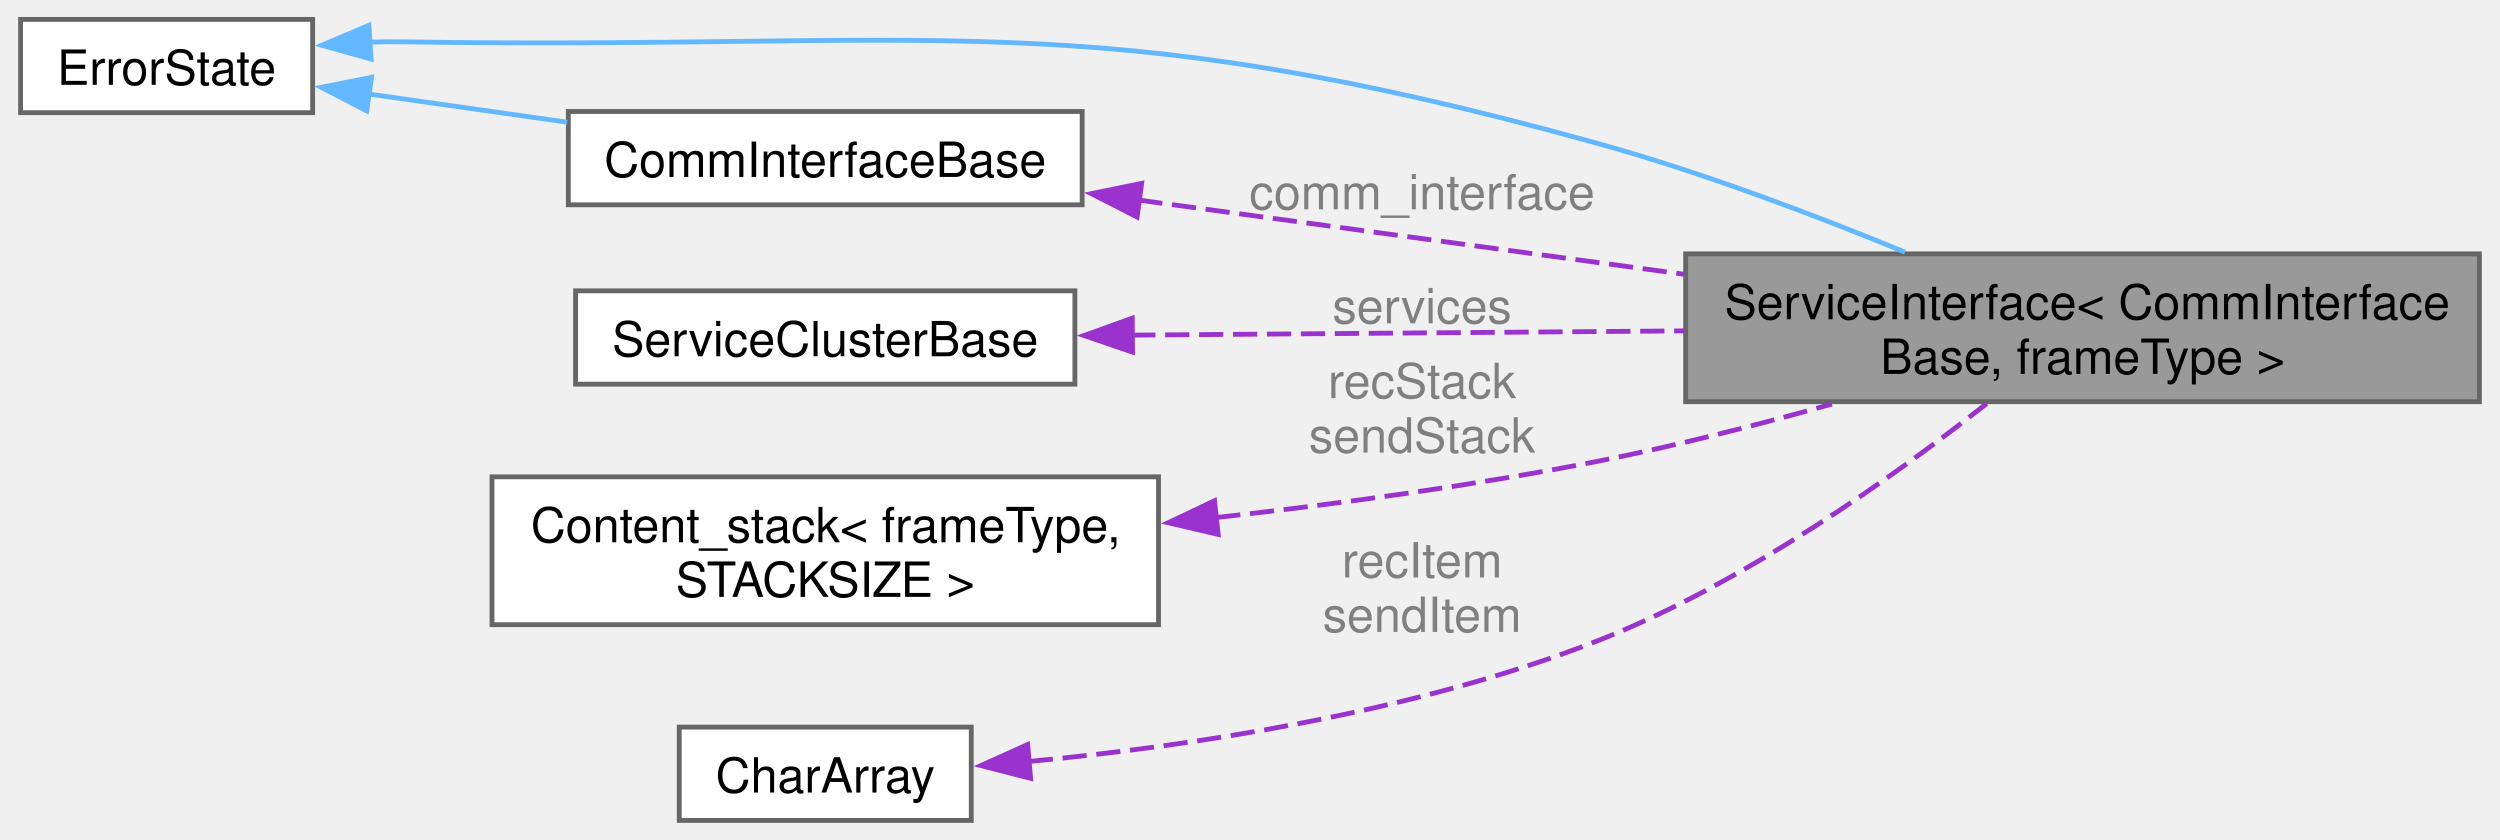
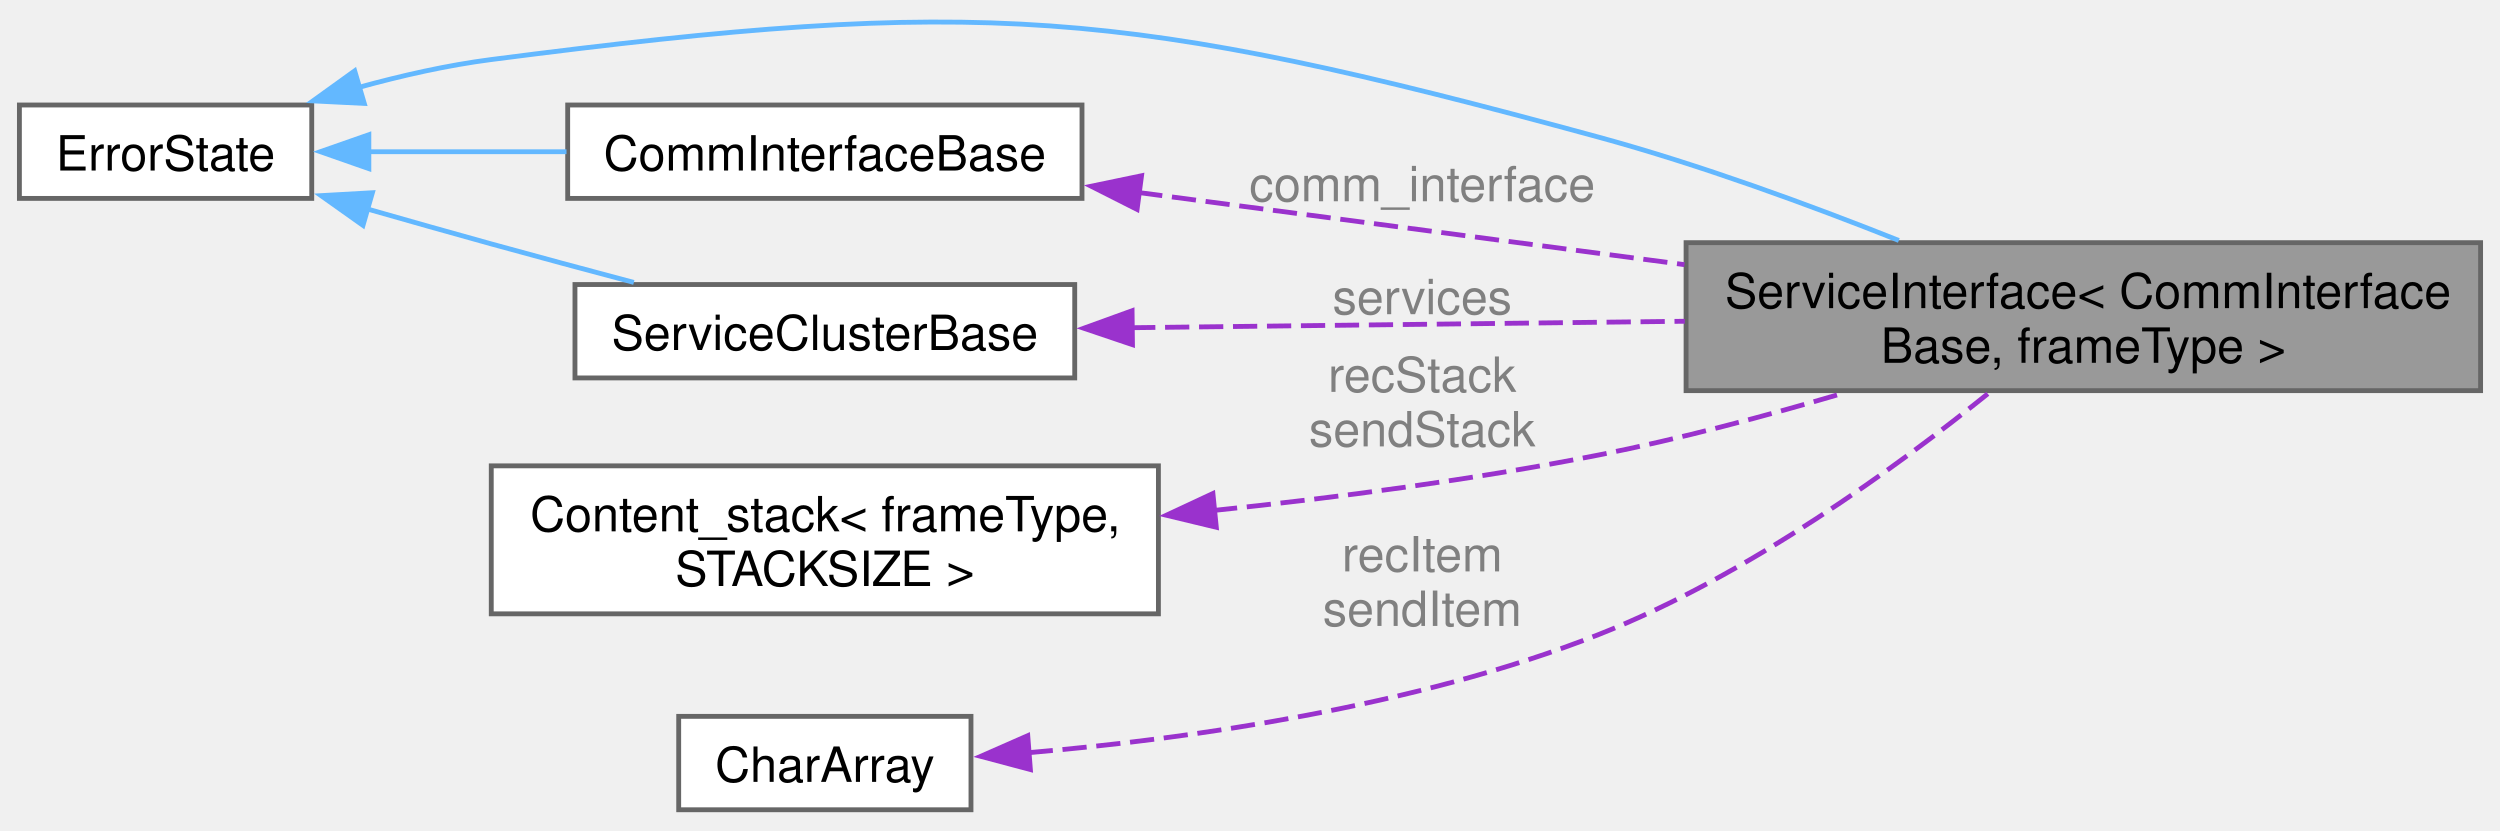
- <svg xmlns="http://www.w3.org/2000/svg" xmlns:xlink="http://www.w3.org/1999/xlink" width="515pt" height="173pt" viewBox="0.00 0.00 515.25 173.25">
-   <g id="graph0" class="graph" transform="scale(1 1) rotate(0) translate(4 169.25)">
+ <svg xmlns="http://www.w3.org/2000/svg" xmlns:xlink="http://www.w3.org/1999/xlink" width="515pt" height="171pt" viewBox="0.00 0.00 515.25 170.70">
+   <g id="graph0" class="graph" transform="scale(1 1) rotate(0) translate(4 166.7)">
    <g id="Node000001" class="node">
      <g id="a_Node000001">
        <a xlink:title="Template for generic Service-Interface Defines the handling of incoming frames from CommInterface to ...">
          <polygon fill="#999999" stroke="#666666" points="507.25,-116.88 343.5,-116.88 343.5,-86.38 507.25,-86.38 507.25,-116.88" />
          <text text-anchor="start" x="351.5" y="-103.38" font-family="Helvetica,sans-Serif" font-size="10.00">ServiceInterface&lt; CommInterface</text>
          <text text-anchor="middle" x="425.38" y="-92.12" font-family="Helvetica,sans-Serif" font-size="10.00">Base, frameType &gt;</text>
        </a>
      </g>
    </g>
    <g id="Node000002" class="node">
      <g id="a_Node000002">
        <a xlink:href="class_error_state.html" target="_top" xlink:title="A class to manage and track error states using error codes.">
-           <polygon fill="white" stroke="#666666" points="60.25,-165.25 0,-165.25 0,-146 60.25,-146 60.25,-165.25" />
-           <text text-anchor="middle" x="30.12" y="-151.75" font-family="Helvetica,sans-Serif" font-size="10.00">ErrorState</text>
+           <polygon fill="white" stroke="#666666" points="60.25,-145.25 0,-145.25 0,-126 60.25,-126 60.25,-145.25" />
+           <text text-anchor="middle" x="30.12" y="-131.75" font-family="Helvetica,sans-Serif" font-size="10.00">ErrorState</text>
        </a>
      </g>
    </g>
    <g id="edge1_Node000001_Node000002" class="edge">
      <g id="a_edge1_Node000001_Node000002">
        <a xlink:title=" ">
-           <path fill="none" stroke="#63b8ff" d="M72.02,-160.55C74.46,-160.63 76.89,-160.66 79.25,-160.62 189.08,-158.86 219.66,-169 325.5,-139.62 346.94,-133.67 370.2,-124.86 388.77,-117.22" />
-           <polygon fill="#63b8ff" stroke="#63b8ff" points="72.31,-157.06 62.11,-159.91 71.86,-164.04 72.31,-157.06" />
+           <path fill="none" stroke="#63b8ff" d="M69.9,-148.87C78.78,-151.32 88.25,-153.46 97.25,-154.62 198.1,-167.67 227.39,-165.39 325.5,-138.62 346.37,-132.93 369,-124.63 387.35,-117.33" />
+           <polygon fill="#63b8ff" stroke="#63b8ff" points="71.08,-145.57 60.5,-146.1 69.1,-152.29 71.08,-145.57" />
        </a>
      </g>
    </g>
    <g id="Node000003" class="node">
      <g id="a_Node000003">
        <a xlink:href="class_comm_interface_base.html" target="_top" xlink:title="Communcation-Interface-Base-Class of the CommInterface template specifies a standardized interface to...">
-           <polygon fill="white" stroke="#666666" points="219,-146.25 113,-146.25 113,-127 219,-127 219,-146.25" />
-           <text text-anchor="middle" x="166" y="-132.75" font-family="Helvetica,sans-Serif" font-size="10.00">CommInterfaceBase</text>
+           <polygon fill="white" stroke="#666666" points="219,-145.25 113,-145.25 113,-126 219,-126 219,-145.25" />
+           <text text-anchor="middle" x="166" y="-131.75" font-family="Helvetica,sans-Serif" font-size="10.00">CommInterfaceBase</text>
        </a>
      </g>
    </g>
    <g id="edge3_Node000003_Node000002" class="edge">
      <g id="a_edge3_Node000003_Node000002">
        <a xlink:title=" ">
-           <path fill="none" stroke="#63b8ff" d="M71.84,-149.85C84.74,-148.02 99.18,-145.97 112.76,-144.04" />
-           <polygon fill="#63b8ff" stroke="#63b8ff" points="71.41,-146.37 62,-151.24 72.4,-153.3 71.41,-146.37" />
+           <path fill="none" stroke="#63b8ff" d="M71.84,-135.62C84.74,-135.62 99.18,-135.62 112.76,-135.62" />
+           <polygon fill="#63b8ff" stroke="#63b8ff" points="72.02,-132.13 62.02,-135.63 72.02,-139.13 72.02,-132.13" />
+         </a>
+       </g>
+     </g>
+     <g id="Node000004" class="node">
+       <g id="a_Node000004">
+         <a xlink:href="class_service_cluster_base.html" target="_top" xlink:title="ServiceCluster-base-class to add class-functions to vtable.">
+           <polygon fill="white" stroke="#666666" points="217.5,-108.25 114.5,-108.25 114.5,-89 217.5,-89 217.5,-108.25" />
+           <text text-anchor="middle" x="166" y="-94.75" font-family="Helvetica,sans-Serif" font-size="10.00">ServiceClusterBase</text>
+         </a>
+       </g>
+     </g>
+     <g id="edge5_Node000004_Node000002" class="edge">
+       <g id="a_edge5_Node000004_Node000002">
+         <a xlink:title=" ">
+           <path fill="none" stroke="#63b8ff" d="M71.54,-123.87C80.03,-121.44 88.92,-118.93 97.25,-116.62 106.75,-114 117.02,-111.23 126.63,-108.68" />
+           <polygon fill="#63b8ff" stroke="#63b8ff" points="70.81,-120.44 62.17,-126.57 72.75,-127.17 70.81,-120.44" />
        </a>
      </g>
    </g>
    <g id="edge2_Node000001_Node000003" class="edge">
      <g id="a_edge2_Node000001_Node000003">
        <a xlink:title=" ">
-           <path fill="none" stroke="#9a32cd" stroke-dasharray="5,2" d="M230.59,-127.98C264.58,-123.35 306.81,-117.61 343.16,-112.67" />
-           <polygon fill="#9a32cd" stroke="#9a32cd" points="230.33,-124.48 220.89,-129.3 231.27,-131.42 230.33,-124.48" />
+           <path fill="none" stroke="#9a32cd" stroke-dasharray="5,2" d="M230.59,-127.22C264.58,-122.73 306.81,-117.16 343.16,-112.35" />
+           <polygon fill="#9a32cd" stroke="#9a32cd" points="230.35,-123.73 220.89,-128.51 231.27,-130.67 230.35,-123.73" />
        </a>
      </g>
-       <text text-anchor="middle" x="289.12" y="-126.06" font-family="Helvetica,sans-Serif" font-size="10.00" fill="grey"> comm_interface</text>
-     </g>
-     <g id="Node000004" class="node">
-       <g id="a_Node000004">
-         <a xlink:href="class_service_cluster_base.html" target="_top" xlink:title="ServiceCluster-base-class to add class-functions to vtable.">
-           <polygon fill="white" stroke="#666666" points="217.5,-109.25 114.5,-109.25 114.5,-90 217.5,-90 217.5,-109.25" />
-           <text text-anchor="middle" x="166" y="-95.75" font-family="Helvetica,sans-Serif" font-size="10.00">ServiceClusterBase</text>
-         </a>
-       </g>
+       <text text-anchor="middle" x="289.12" y="-125.41" font-family="Helvetica,sans-Serif" font-size="10.00" fill="grey"> comm_interface</text>
    </g>
    <g id="edge4_Node000001_Node000004" class="edge">
      <g id="a_edge4_Node000001_Node000004">
        <a xlink:title=" ">
-           <path fill="none" stroke="#9a32cd" stroke-dasharray="5,2" d="M229.12,-100.11C263.38,-100.37 306.35,-100.71 343.24,-100.99" />
-           <polygon fill="#9a32cd" stroke="#9a32cd" points="229.39,-96.61 219.36,-100.03 229.33,-103.61 229.39,-96.61" />
+           <path fill="none" stroke="#9a32cd" stroke-dasharray="5,2" d="M229.12,-99.35C263.38,-99.75 306.35,-100.25 343.24,-100.68" />
+           <polygon fill="#9a32cd" stroke="#9a32cd" points="229.4,-95.85 219.36,-99.24 229.32,-102.85 229.4,-95.85" />
        </a>
      </g>
-       <text text-anchor="middle" x="289.12" y="-102.55" font-family="Helvetica,sans-Serif" font-size="10.00" fill="grey"> services</text>
+       <text text-anchor="middle" x="289.12" y="-102.14" font-family="Helvetica,sans-Serif" font-size="10.00" fill="grey"> services</text>
    </g>
    <g id="Node000005" class="node">
      <g id="a_Node000005">
        <a xlink:href="class_content__stack.html" target="_top" xlink:title=" ">
          <polygon fill="white" stroke="#666666" points="234.75,-70.88 97.25,-70.88 97.25,-40.38 234.75,-40.38 234.75,-70.88" />
          <text text-anchor="start" x="105.25" y="-57.38" font-family="Helvetica,sans-Serif" font-size="10.00">Content_stack&lt; frameType,</text>
          <text text-anchor="middle" x="166" y="-46.12" font-family="Helvetica,sans-Serif" font-size="10.00"> STACKSIZE &gt;</text>
        </a>
      </g>
    </g>
-     <g id="edge5_Node000001_Node000005" class="edge">
-       <g id="a_edge5_Node000001_Node000005">
+     <g id="edge6_Node000001_Node000005" class="edge">
+       <g id="a_edge6_Node000001_Node000005">
        <a xlink:title=" ">
-           <path fill="none" stroke="#9a32cd" stroke-dasharray="5,2" d="M246.66,-62.48C271.99,-65.31 300.04,-69.13 325.5,-74.12 341.32,-77.23 358.32,-81.58 373.67,-85.9" />
-           <polygon fill="#9a32cd" stroke="#9a32cd" points="247.06,-59 236.74,-61.41 246.31,-65.96 247.06,-59" />
+           <path fill="none" stroke="#9a32cd" stroke-dasharray="5,2" d="M246,-61.67C271.51,-64.33 299.83,-68.05 325.5,-73.12 342.15,-76.42 360.06,-81.19 376,-85.89" />
+           <polygon fill="#9a32cd" stroke="#9a32cd" points="246.68,-58.22 236.38,-60.7 245.98,-65.18 246.68,-58.22" />
        </a>
      </g>
-       <text text-anchor="middle" x="289.12" y="-87.12" font-family="Helvetica,sans-Serif" font-size="10.00" fill="grey"> recStack</text>
-       <text text-anchor="middle" x="289.12" y="-75.88" font-family="Helvetica,sans-Serif" font-size="10.00" fill="grey">sendStack</text>
+       <text text-anchor="middle" x="289.12" y="-86.12" font-family="Helvetica,sans-Serif" font-size="10.00" fill="grey"> recStack</text>
+       <text text-anchor="middle" x="289.12" y="-74.88" font-family="Helvetica,sans-Serif" font-size="10.00" fill="grey">sendStack</text>
    </g>
    <g id="Node000006" class="node">
      <g id="a_Node000006">
        <a xlink:href="class_char_array.html" target="_top" xlink:title="Class for storing char-array (byte-array) together with size. The Array is stored on Heap-memory and ...">
          <polygon fill="white" stroke="#666666" points="196.12,-19.25 135.88,-19.25 135.88,0 196.12,0 196.12,-19.25" />
          <text text-anchor="middle" x="166" y="-5.75" font-family="Helvetica,sans-Serif" font-size="10.00">CharArray</text>
        </a>
      </g>
    </g>
-     <g id="edge6_Node000001_Node000006" class="edge">
-       <g id="a_edge6_Node000001_Node000006">
+     <g id="edge7_Node000001_Node000006" class="edge">
+       <g id="a_edge7_Node000001_Node000006">
        <a xlink:title=" ">
-           <path fill="none" stroke="#9a32cd" stroke-dasharray="5,2" d="M207.99,-12.16C240.74,-15.26 287.31,-22.1 325.5,-37.12 355.82,-49.06 386.62,-71.05 405.61,-86" />
-           <polygon fill="#9a32cd" stroke="#9a32cd" points="208.36,-8.68 198.1,-11.31 207.76,-15.66 208.36,-8.68" />
+           <path fill="none" stroke="#9a32cd" stroke-dasharray="5,2" d="M208.01,-11.77C240.78,-14.59 287.36,-21.09 325.5,-36.12 356.15,-48.2 387.11,-70.77 406.02,-86" />
+           <polygon fill="#9a32cd" stroke="#9a32cd" points="208.36,-8.29 198.12,-11.01 207.82,-15.27 208.36,-8.29" />
        </a>
      </g>
-       <text text-anchor="middle" x="289.12" y="-50.12" font-family="Helvetica,sans-Serif" font-size="10.00" fill="grey"> recItem</text>
-       <text text-anchor="middle" x="289.12" y="-38.88" font-family="Helvetica,sans-Serif" font-size="10.00" fill="grey">sendItem</text>
+       <text text-anchor="middle" x="289.12" y="-49.12" font-family="Helvetica,sans-Serif" font-size="10.00" fill="grey"> recItem</text>
+       <text text-anchor="middle" x="289.12" y="-37.88" font-family="Helvetica,sans-Serif" font-size="10.00" fill="grey">sendItem</text>
    </g>
  </g>
</svg>
